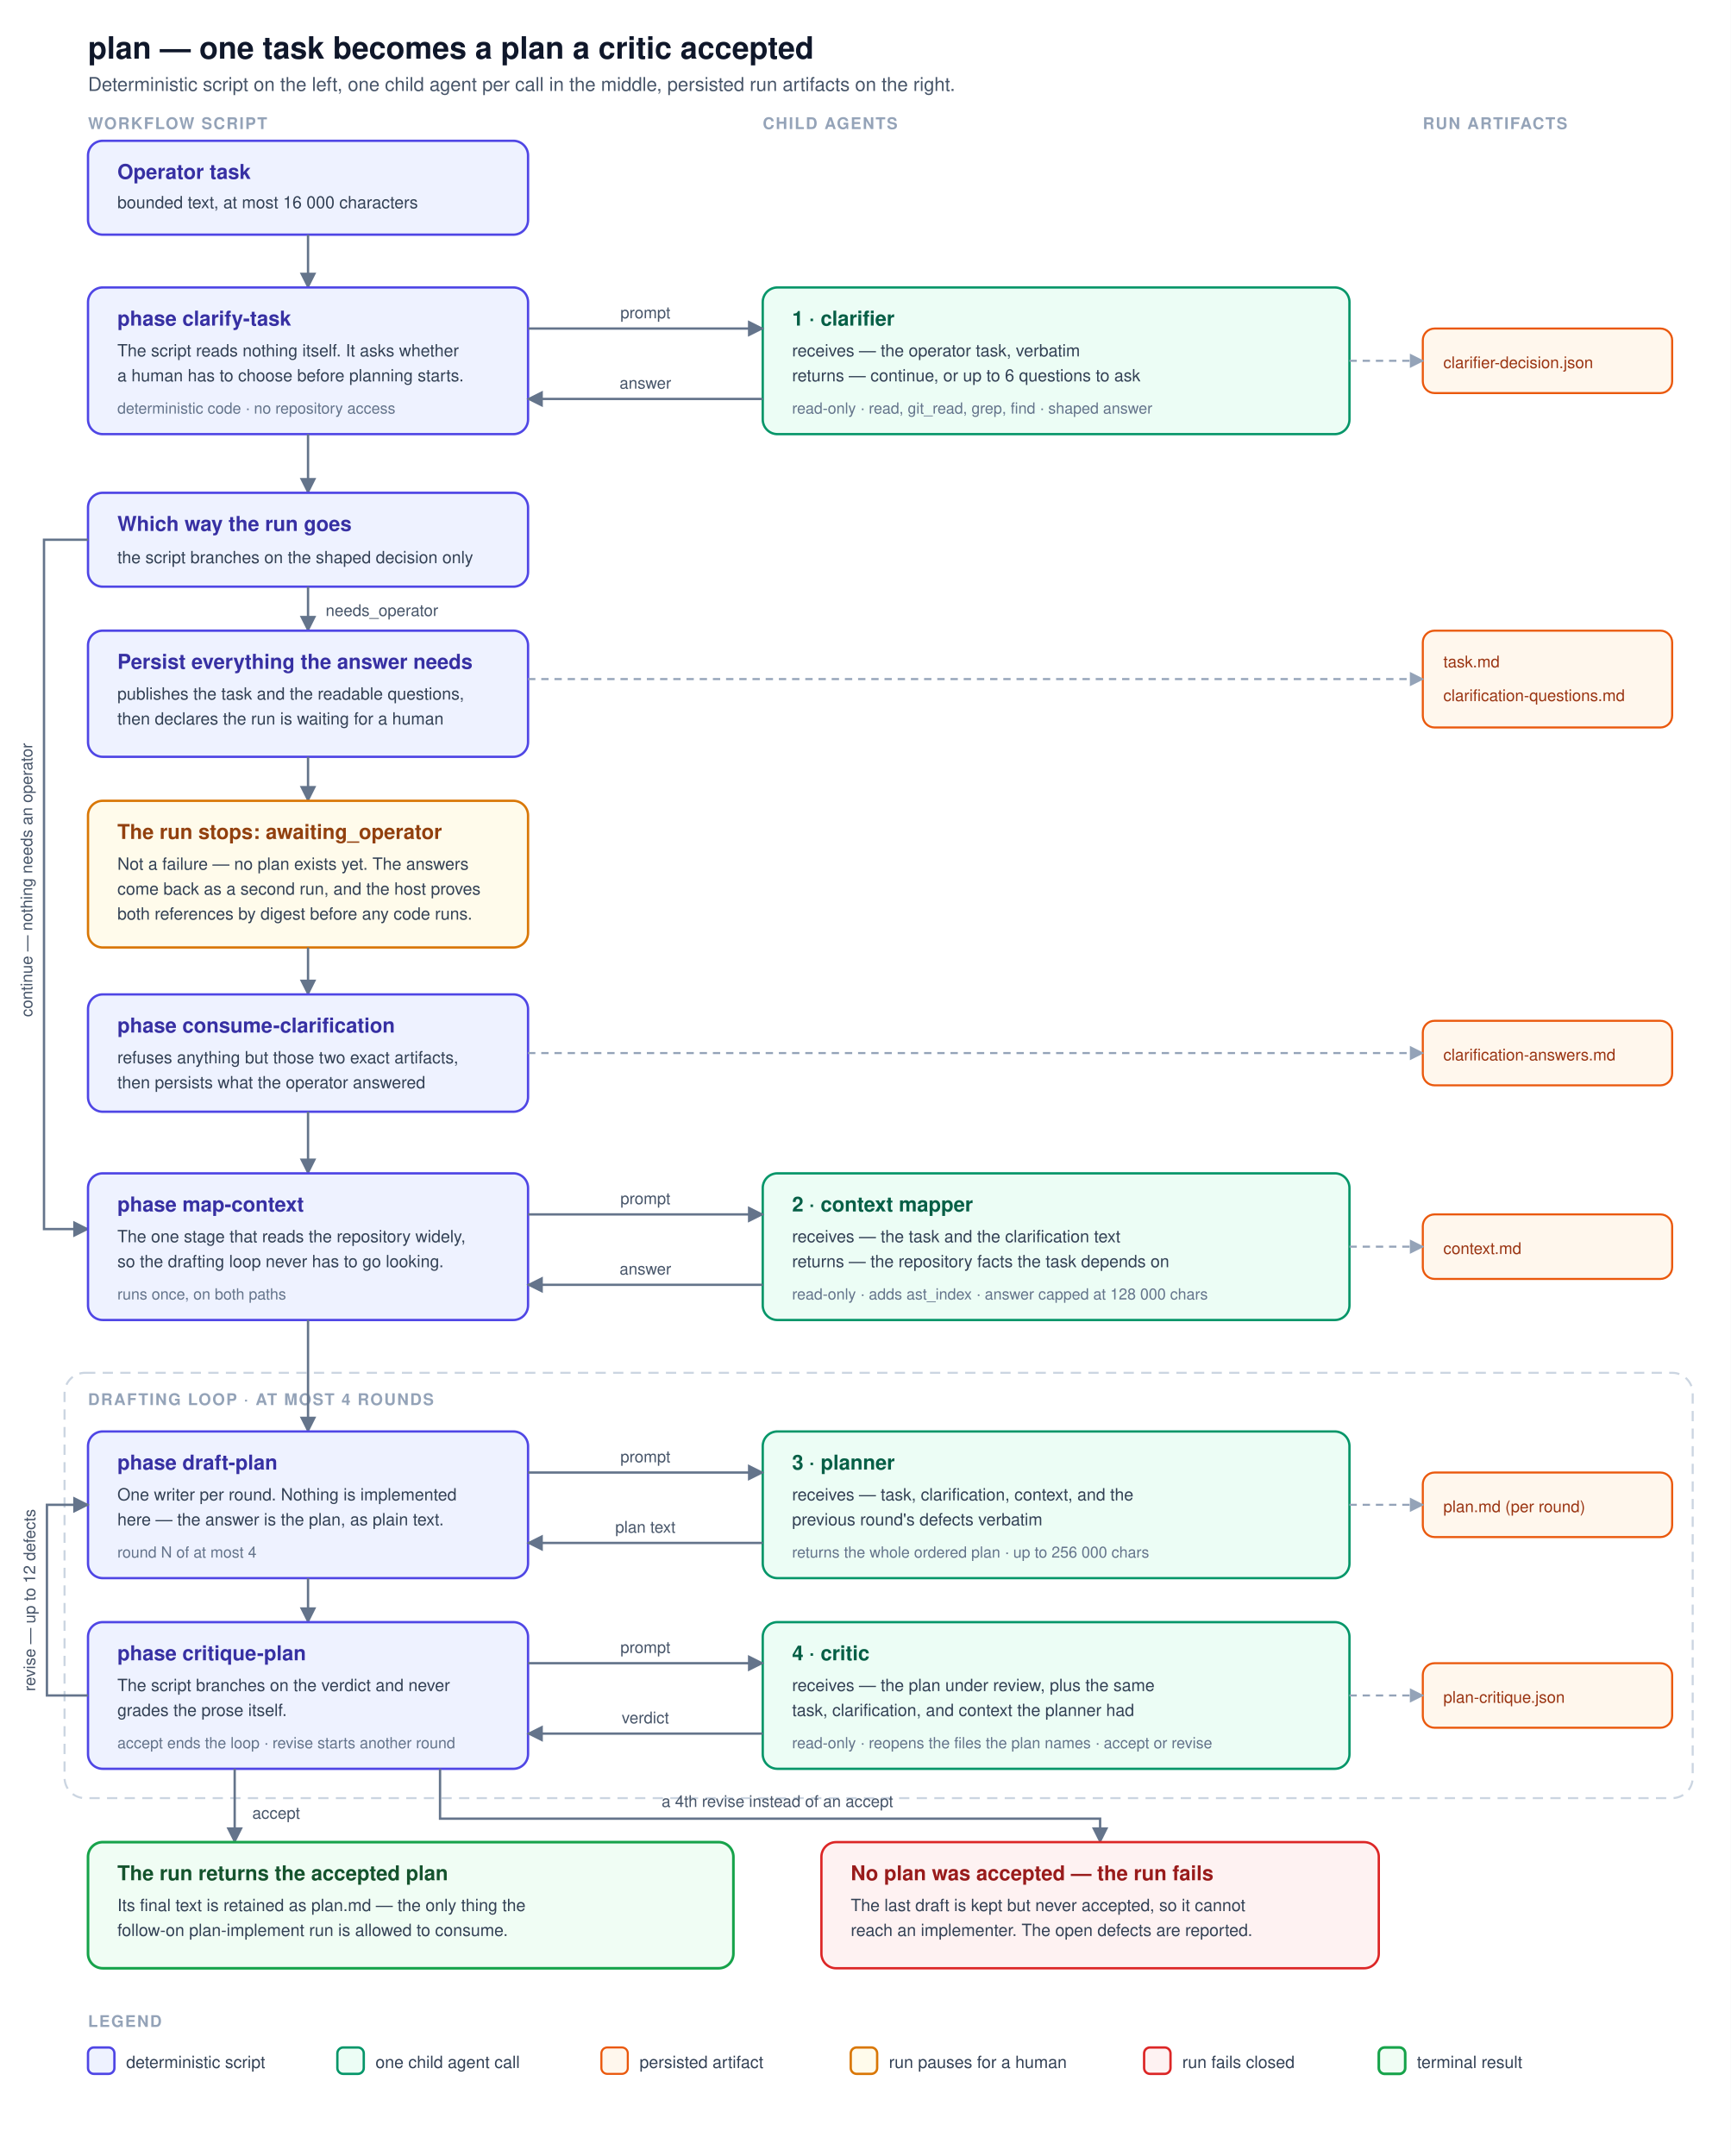
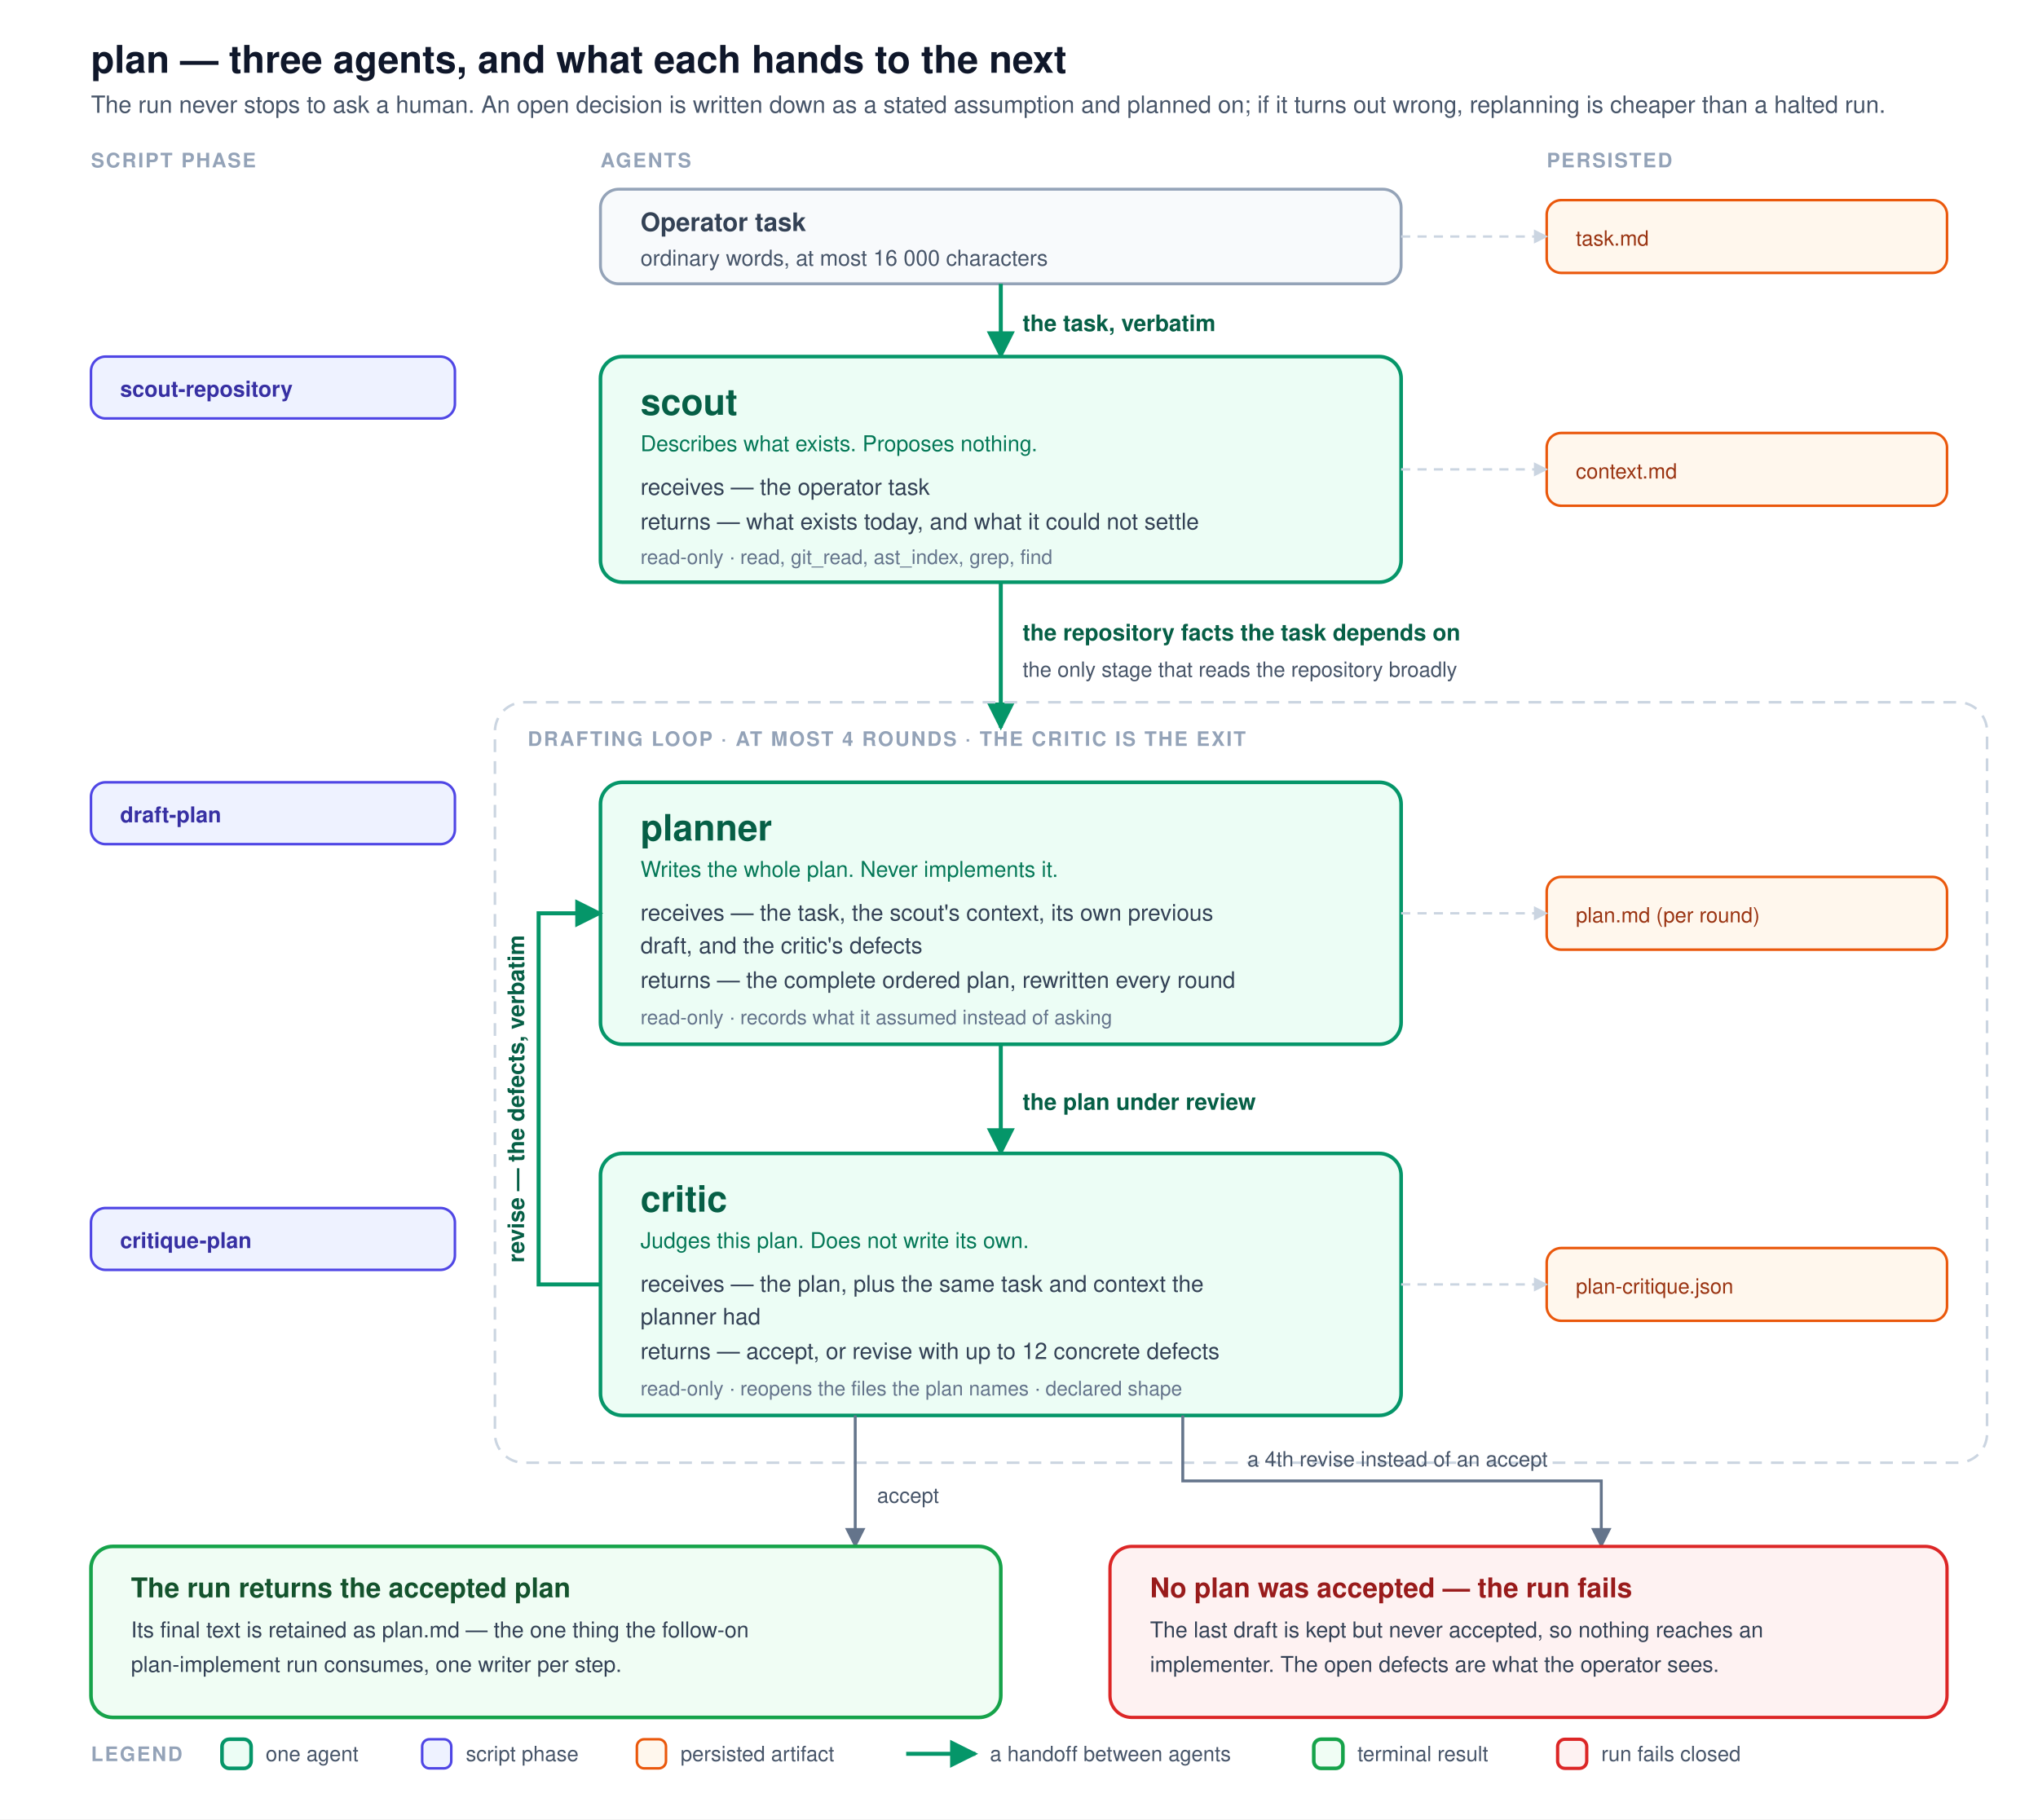
- <svg xmlns="http://www.w3.org/2000/svg" viewBox="0 0 1180 1470" width="1180" height="1470" role="img" aria-label="The plan workflow: what the script does, what each child agent receives and returns, and which artifacts the run persists.">
+ <svg xmlns="http://www.w3.org/2000/svg" viewBox="0 0 1120 1000" width="1120" height="1000" role="img" aria-label="The plan workflow as three named agents: a scout hands the repository context to a planner, the planner hands a complete plan to a critic, and the critic either accepts it or hands defects back for another round.">
  <style>
    .bg { fill: #ffffff; }
    text { font-family: ui-sans-serif, -apple-system, "Segoe UI", Helvetica, Arial, sans-serif; }
    .h1 { font-size: 21px; font-weight: 700; fill: #0f172a; }
    .h2 { font-size: 13px; fill: #475569; }
-     .box-title { font-size: 14px; font-weight: 700; }
-     .box-line { font-size: 11.5px; fill: #334155; }
-     .chip { font-size: 10.5px; fill: #64748b; }
-     .edge-label { font-size: 11px; fill: #475569; }
    .lane { font-size: 11px; font-weight: 700; fill: #94a3b8; letter-spacing: 0.08em; }

-     .script rect { fill: #eef2ff; stroke: #4f46e5; stroke-width: 1.6; }
-     .script .box-title { fill: #3730a3; }
-     .agent rect { fill: #ecfdf5; stroke: #059669; stroke-width: 1.6; }
-     .agent .box-title { fill: #065f46; }
+     .agent rect { fill: #ecfdf5; stroke: #059669; stroke-width: 2; }
+     .agent .name { font-size: 20px; font-weight: 700; fill: #065f46; }
+     .agent .role { font-size: 12px; fill: #047857; }
+     .agent .line { font-size: 12.5px; fill: #334155; }
+     .agent .chip { font-size: 11px; fill: #64748b; }
+ 
+     .phase rect { fill: #eef2ff; stroke: #4f46e5; stroke-width: 1.4; }
+     .phase text { font-size: 12px; fill: #3730a3; font-weight: 700; }
    .artifact rect { fill: #fff7ed; stroke: #ea580c; stroke-width: 1.4; }
-     .artifact text { fill: #9a3412; font-size: 11px; }
-     .pause rect { fill: #fffbeb; stroke: #d97706; stroke-width: 1.6; }
-     .pause .box-title { fill: #92400e; }
-     .stop rect { fill: #fef2f2; stroke: #dc2626; stroke-width: 1.6; }
-     .stop .box-title { fill: #991b1b; }
-     .done rect { fill: #f0fdf4; stroke: #16a34a; stroke-width: 1.8; }
-     .done .box-title { fill: #14532d; }
+     .artifact text { font-size: 11.5px; fill: #9a3412; }

+     .io rect { fill: #f8fafc; stroke: #94a3b8; stroke-width: 1.6; }
+     .io .name { font-size: 14px; font-weight: 700; fill: #334155; }
+     .io .line { font-size: 12px; fill: #475569; }
+ 
+     .done rect { fill: #f0fdf4; stroke: #16a34a; stroke-width: 2; }
+     .done .name { font-size: 15px; font-weight: 700; fill: #14532d; }
+     .done .line { font-size: 12px; fill: #334155; }
+     .stop rect { fill: #fef2f2; stroke: #dc2626; stroke-width: 1.8; }
+     .stop .name { font-size: 15px; font-weight: 700; fill: #991b1b; }
+     .stop .line { font-size: 12px; fill: #334155; }
+ 
+     .handoff { stroke: #059669; stroke-width: 2.2; fill: none; }
+     .handoff-label { font-size: 12.5px; fill: #065f46; font-weight: 700; }
    .edge { stroke: #64748b; stroke-width: 1.6; fill: none; }
-     .edge-soft { stroke: #94a3b8; stroke-width: 1.4; fill: none; stroke-dasharray: 5 4; }
+     .edge-soft { stroke: #cbd5e1; stroke-width: 1.3; fill: none; stroke-dasharray: 5 4; }
+     .edge-label { font-size: 11.5px; fill: #475569; }
    .loop-frame { fill: none; stroke: #cbd5e1; stroke-width: 1.4; stroke-dasharray: 7 5; }
  </style>
  <defs>
+     <marker id="g" viewBox="0 0 10 10" refX="9" refY="5" markerWidth="7" markerHeight="7" orient="auto-start-reverse">
+       <path d="M 0 0 L 10 5 L 0 10 z" fill="#059669" />
+     </marker>
    <marker id="a" viewBox="0 0 10 10" refX="9" refY="5" markerWidth="7" markerHeight="7" orient="auto-start-reverse">
      <path d="M 0 0 L 10 5 L 0 10 z" fill="#64748b" />
    </marker>
-     <marker id="a-soft" viewBox="0 0 10 10" refX="9" refY="5" markerWidth="7" markerHeight="7" orient="auto-start-reverse">
-       <path d="M 0 0 L 10 5 L 0 10 z" fill="#94a3b8" />
+     <marker id="s" viewBox="0 0 10 10" refX="9" refY="5" markerWidth="6" markerHeight="6" orient="auto-start-reverse">
+       <path d="M 0 0 L 10 5 L 0 10 z" fill="#cbd5e1" />
    </marker>
  </defs>
-   <rect class="bg" x="0" y="0" width="1180" height="1470" />
-   <text class="h1" x="60" y="40">plan — one task becomes a plan a critic accepted</text>
-   <text class="h2" x="60" y="62">Deterministic script on the left, one child agent per call in the middle, persisted run artifacts on the right.</text>
-   <text class="lane" x="60" y="88">WORKFLOW SCRIPT</text>
-   <text class="lane" x="520" y="88">CHILD AGENTS</text>
-   <text class="lane" x="970" y="88">RUN ARTIFACTS</text>
-   <g class="script">
-     <rect x="60" y="96" width="300" height="64" rx="10" />
-     <text class="box-title" x="80" y="122">Operator task</text>
-     <text class="box-line" x="80" y="142">bounded text, at most 16 000 characters</text>
+   <rect class="bg" x="0" y="0" width="1120" height="1000" />
+   <text class="h1" x="50" y="40">plan — three agents, and what each hands to the next</text>
+   <text class="h2" x="50" y="62">The run never stops to ask a human. An open decision is written down as a stated assumption and planned on; if it turns out wrong, replanning is cheaper than a halted run.</text>
+   <text class="lane" x="50" y="92">SCRIPT PHASE</text>
+   <text class="lane" x="330" y="92">AGENTS</text>
+   <text class="lane" x="850" y="92">PERSISTED</text>
+   <g class="io">
+     <rect x="330" y="104" width="440" height="52" rx="10" />
+     <text class="name" x="352" y="127">Operator task</text>
+     <text class="line" x="352" y="146">ordinary words, at most 16 000 characters</text>
  </g>
-   <path class="edge" d="M 210 160 L 210 196" marker-end="url(#a)" />
-   <g class="script">
-     <rect x="60" y="196" width="300" height="100" rx="10" />
-     <text class="box-title" x="80" y="222">phase clarify-task</text>
-     <text class="box-line" x="80" y="243">The script reads nothing itself. It asks whether</text>
-     <text class="box-line" x="80" y="260">a human has to choose before planning starts.</text>
-     <text class="chip" x="80" y="282">deterministic code · no repository access</text>
+   <g class="artifact">
+     <rect x="850" y="110" width="220" height="40" rx="8" />
+     <text x="866" y="135">task.md</text>
+   </g>
+   <path class="edge-soft" d="M 770 130 L 850 130" marker-end="url(#s)" />
+   <path class="handoff" d="M 550 156 L 550 196" marker-end="url(#g)" />
+   <text class="handoff-label" x="562" y="182">the task, verbatim</text>
+   <g class="phase">
+     <rect x="50" y="196" width="200" height="34" rx="8" />
+     <text x="66" y="218">scout-repository</text>
  </g>
  <g class="agent">
-     <rect x="520" y="196" width="400" height="100" rx="10" />
-     <text class="box-title" x="540" y="222">1 · clarifier</text>
-     <text class="box-line" x="540" y="243">receives — the operator task, verbatim</text>
-     <text class="box-line" x="540" y="260">returns — continue, or up to 6 questions to ask</text>
-     <text class="chip" x="540" y="282">read-only · read, git_read, grep, find · shaped answer</text>
-   </g>
-   <path class="edge" d="M 360 224 L 520 224" marker-end="url(#a)" />
-   <text class="edge-label" x="440" y="217" text-anchor="middle">prompt</text>
-   <path class="edge" d="M 520 272 L 360 272" marker-end="url(#a)" />
-   <text class="edge-label" x="440" y="265" text-anchor="middle">answer</text>
-   <g class="artifact">
-     <rect x="970" y="224" width="170" height="44" rx="8" />
-     <text x="984" y="251">clarifier-decision.json</text>
-   </g>
-   <path class="edge-soft" d="M 920 246 L 970 246" marker-end="url(#a-soft)" />
-   <path class="edge" d="M 210 296 L 210 336" marker-end="url(#a)" />
-   <g class="script">
-     <rect x="60" y="336" width="300" height="64" rx="10" />
-     <text class="box-title" x="80" y="362">Which way the run goes</text>
-     <text class="box-line" x="80" y="384">the script branches on the shaped decision only</text>
-   </g>
-   <path class="edge" d="M 60 368 L 30 368 L 30 838 L 60 838" marker-end="url(#a)" />
-   <text class="edge-label" x="22" y="600" text-anchor="middle" transform="rotate(-90 22 600)">continue — nothing needs an operator</text>
-   <path class="edge" d="M 210 400 L 210 430" marker-end="url(#a)" />
-   <text class="edge-label" x="222" y="420">needs_operator</text>
-   <g class="script">
-     <rect x="60" y="430" width="300" height="86" rx="10" />
-     <text class="box-title" x="80" y="456">Persist everything the answer needs</text>
-     <text class="box-line" x="80" y="477">publishes the task and the readable questions,</text>
-     <text class="box-line" x="80" y="494">then declares the run is waiting for a human</text>
+     <rect x="330" y="196" width="440" height="124" rx="12" />
+     <text class="name" x="352" y="228">scout</text>
+     <text class="role" x="352" y="248">Describes what exists. Proposes nothing.</text>
+     <text class="line" x="352" y="272">receives — the operator task</text>
+     <text class="line" x="352" y="291">returns — what exists today, and what it could not settle</text>
+     <text class="chip" x="352" y="310">read-only · read, git_read, ast_index, grep, find</text>
  </g>
  <g class="artifact">
-     <rect x="970" y="430" width="170" height="66" rx="8" />
-     <text x="984" y="455">task.md</text>
-     <text x="984" y="478">clarification-questions.md</text>
+     <rect x="850" y="238" width="220" height="40" rx="8" />
+     <text x="866" y="263">context.md</text>
  </g>
-   <path class="edge-soft" d="M 360 463 L 970 463" marker-end="url(#a-soft)" />
-   <path class="edge" d="M 210 516 L 210 546" marker-end="url(#a)" />
-   <g class="pause">
-     <rect x="60" y="546" width="300" height="100" rx="10" />
-     <text class="box-title" x="80" y="572">The run stops: awaiting_operator</text>
-     <text class="box-line" x="80" y="593">Not a failure — no plan exists yet. The answers</text>
-     <text class="box-line" x="80" y="610">come back as a second run, and the host proves</text>
-     <text class="box-line" x="80" y="627">both references by digest before any code runs.</text>
+   <path class="edge-soft" d="M 770 258 L 850 258" marker-end="url(#s)" />
+   <path class="handoff" d="M 550 320 L 550 400" marker-end="url(#g)" />
+   <text class="handoff-label" x="562" y="352">the repository facts the task depends on</text>
+   <text class="edge-label" x="562" y="372">the only stage that reads the repository broadly</text>
+   <rect class="loop-frame" x="272" y="386" width="820" height="418" rx="16" />
+   <text class="lane" x="290" y="410">DRAFTING LOOP · AT MOST 4 ROUNDS · THE CRITIC IS THE EXIT</text>
+   <g class="phase">
+     <rect x="50" y="430" width="200" height="34" rx="8" />
+     <text x="66" y="452">draft-plan</text>
  </g>
-   <path class="edge" d="M 210 646 L 210 678" marker-end="url(#a)" />
-   <g class="script">
-     <rect x="60" y="678" width="300" height="80" rx="10" />
-     <text class="box-title" x="80" y="704">phase consume-clarification</text>
-     <text class="box-line" x="80" y="725">refuses anything but those two exact artifacts,</text>
-     <text class="box-line" x="80" y="742">then persists what the operator answered</text>
+   <g class="agent">
+     <rect x="330" y="430" width="440" height="144" rx="12" />
+     <text class="name" x="352" y="462">planner</text>
+     <text class="role" x="352" y="482">Writes the whole plan. Never implements it.</text>
+     <text class="line" x="352" y="506">receives — the task, the scout's context, its own previous</text>
+     <text class="line" x="352" y="524">draft, and the critic's defects</text>
+     <text class="line" x="352" y="543">returns — the complete ordered plan, rewritten every round</text>
+     <text class="chip" x="352" y="563">read-only · records what it assumed instead of asking</text>
  </g>
  <g class="artifact">
-     <rect x="970" y="696" width="170" height="44" rx="8" />
-     <text x="984" y="723">clarification-answers.md</text>
+     <rect x="850" y="482" width="220" height="40" rx="8" />
+     <text x="866" y="507">plan.md (per round)</text>
  </g>
-   <path class="edge-soft" d="M 360 718 L 970 718" marker-end="url(#a-soft)" />
-   <path class="edge" d="M 210 758 L 210 800" marker-end="url(#a)" />
-   <g class="script">
-     <rect x="60" y="800" width="300" height="100" rx="10" />
-     <text class="box-title" x="80" y="826">phase map-context</text>
-     <text class="box-line" x="80" y="847">The one stage that reads the repository widely,</text>
-     <text class="box-line" x="80" y="864">so the drafting loop never has to go looking.</text>
-     <text class="chip" x="80" y="886">runs once, on both paths</text>
+   <path class="edge-soft" d="M 770 502 L 850 502" marker-end="url(#s)" />
+   <path class="handoff" d="M 550 574 L 550 634" marker-end="url(#g)" />
+   <text class="handoff-label" x="562" y="610">the plan under review</text>
+   <g class="phase">
+     <rect x="50" y="664" width="200" height="34" rx="8" />
+     <text x="66" y="686">critique-plan</text>
  </g>
  <g class="agent">
-     <rect x="520" y="800" width="400" height="100" rx="10" />
-     <text class="box-title" x="540" y="826">2 · context mapper</text>
-     <text class="box-line" x="540" y="847">receives — the task and the clarification text</text>
-     <text class="box-line" x="540" y="864">returns — the repository facts the task depends on</text>
-     <text class="chip" x="540" y="886">read-only · adds ast_index · answer capped at 128 000 chars</text>
+     <rect x="330" y="634" width="440" height="144" rx="12" />
+     <text class="name" x="352" y="666">critic</text>
+     <text class="role" x="352" y="686">Judges this plan. Does not write its own.</text>
+     <text class="line" x="352" y="710">receives — the plan, plus the same task and context the</text>
+     <text class="line" x="352" y="728">planner had</text>
+     <text class="line" x="352" y="747">returns — accept, or revise with up to 12 concrete defects</text>
+     <text class="chip" x="352" y="767">read-only · reopens the files the plan names · declared shape</text>
  </g>
-   <path class="edge" d="M 360 828 L 520 828" marker-end="url(#a)" />
-   <text class="edge-label" x="440" y="821" text-anchor="middle">prompt</text>
-   <path class="edge" d="M 520 876 L 360 876" marker-end="url(#a)" />
-   <text class="edge-label" x="440" y="869" text-anchor="middle">answer</text>
  <g class="artifact">
-     <rect x="970" y="828" width="170" height="44" rx="8" />
-     <text x="984" y="855">context.md</text>
+     <rect x="850" y="686" width="220" height="40" rx="8" />
+     <text x="866" y="711">plan-critique.json</text>
  </g>
-   <path class="edge-soft" d="M 920 850 L 970 850" marker-end="url(#a-soft)" />
-   <rect class="loop-frame" x="44" y="936" width="1110" height="290" rx="14" />
-   <text class="lane" x="60" y="958">DRAFTING LOOP · AT MOST 4 ROUNDS</text>
-   <path class="edge" d="M 210 900 L 210 976" marker-end="url(#a)" />
-   <g class="script">
-     <rect x="60" y="976" width="300" height="100" rx="10" />
-     <text class="box-title" x="80" y="1002">phase draft-plan</text>
-     <text class="box-line" x="80" y="1023">One writer per round. Nothing is implemented</text>
-     <text class="box-line" x="80" y="1040">here — the answer is the plan, as plain text.</text>
-     <text class="chip" x="80" y="1062">round N of at most 4</text>
+   <path class="edge-soft" d="M 770 706 L 850 706" marker-end="url(#s)" />
+   <path class="handoff" d="M 330 706 L 296 706 L 296 502 L 330 502" marker-end="url(#g)" />
+   <text class="handoff-label" x="288" y="604" text-anchor="middle" transform="rotate(-90 288 604)">revise — the defects, verbatim</text>
+   <path class="edge" d="M 470 778 L 470 850" marker-end="url(#a)" />
+   <text class="edge-label" x="482" y="826">accept</text>
+   <g class="done">
+     <rect x="50" y="850" width="500" height="94" rx="12" />
+     <text class="name" x="72" y="878">The run returns the accepted plan</text>
+     <text class="line" x="72" y="900">Its final text is retained as plan.md — the one thing the follow-on</text>
+     <text class="line" x="72" y="919">plan-implement run consumes, one writer per step.</text>
  </g>
-   <g class="agent">
-     <rect x="520" y="976" width="400" height="100" rx="10" />
-     <text class="box-title" x="540" y="1002">3 · planner</text>
-     <text class="box-line" x="540" y="1023">receives — task, clarification, context, and the</text>
-     <text class="box-line" x="540" y="1040">previous round's defects verbatim</text>
-     <text class="chip" x="540" y="1062">returns the whole ordered plan · up to 256 000 chars</text>
+   <path class="edge" d="M 650 778 L 650 814 L 880 814 L 880 850" marker-end="url(#a)" />
+   <text class="edge-label" x="768" y="806" text-anchor="middle">a 4th revise instead of an accept</text>
+   <g class="stop">
+     <rect x="610" y="850" width="460" height="94" rx="12" />
+     <text class="name" x="632" y="878">No plan was accepted — the run fails</text>
+     <text class="line" x="632" y="900">The last draft is kept but never accepted, so nothing reaches an</text>
+     <text class="line" x="632" y="919">implementer. The open defects are what the operator sees.</text>
  </g>
-   <path class="edge" d="M 360 1004 L 520 1004" marker-end="url(#a)" />
-   <text class="edge-label" x="440" y="997" text-anchor="middle">prompt</text>
-   <path class="edge" d="M 520 1052 L 360 1052" marker-end="url(#a)" />
-   <text class="edge-label" x="440" y="1045" text-anchor="middle">plan text</text>
-   <g class="artifact">
-     <rect x="970" y="1004" width="170" height="44" rx="8" />
-     <text x="984" y="1031">plan.md (per round)</text>
-   </g>
-   <path class="edge-soft" d="M 920 1026 L 970 1026" marker-end="url(#a-soft)" />
-   <path class="edge" d="M 210 1076 L 210 1106" marker-end="url(#a)" />
-   <g class="script">
-     <rect x="60" y="1106" width="300" height="100" rx="10" />
-     <text class="box-title" x="80" y="1132">phase critique-plan</text>
-     <text class="box-line" x="80" y="1153">The script branches on the verdict and never</text>
-     <text class="box-line" x="80" y="1170">grades the prose itself.</text>
-     <text class="chip" x="80" y="1192">accept ends the loop · revise starts another round</text>
-   </g>
-   <g class="agent">
-     <rect x="520" y="1106" width="400" height="100" rx="10" />
-     <text class="box-title" x="540" y="1132">4 · critic</text>
-     <text class="box-line" x="540" y="1153">receives — the plan under review, plus the same</text>
-     <text class="box-line" x="540" y="1170">task, clarification, and context the planner had</text>
-     <text class="chip" x="540" y="1192">read-only · reopens the files the plan names · accept or revise</text>
-   </g>
-   <path class="edge" d="M 360 1134 L 520 1134" marker-end="url(#a)" />
-   <text class="edge-label" x="440" y="1127" text-anchor="middle">prompt</text>
-   <path class="edge" d="M 520 1182 L 360 1182" marker-end="url(#a)" />
-   <text class="edge-label" x="440" y="1175" text-anchor="middle">verdict</text>
-   <g class="artifact">
-     <rect x="970" y="1134" width="170" height="44" rx="8" />
-     <text x="984" y="1161">plan-critique.json</text>
-   </g>
-   <path class="edge-soft" d="M 920 1156 L 970 1156" marker-end="url(#a-soft)" />
-   <path class="edge" d="M 60 1156 L 32 1156 L 32 1026 L 60 1026" marker-end="url(#a)" />
-   <text class="edge-label" x="24" y="1091" text-anchor="middle" transform="rotate(-90 24 1091)">revise — up to 12 defects</text>
-   <path class="edge" d="M 160 1206 L 160 1256" marker-end="url(#a)" />
-   <text class="edge-label" x="172" y="1240">accept</text>
-   <g class="done">
-     <rect x="60" y="1256" width="440" height="86" rx="10" />
-     <text class="box-title" x="80" y="1282">The run returns the accepted plan</text>
-     <text class="box-line" x="80" y="1303">Its final text is retained as plan.md — the only thing the</text>
-     <text class="box-line" x="80" y="1320">follow-on plan-implement run is allowed to consume.</text>
-   </g>
-   <path class="edge" d="M 300 1206 L 300 1240 L 750 1240 L 750 1256" marker-end="url(#a)" />
-   <text class="edge-label" x="530" y="1232" text-anchor="middle">a 4th revise instead of an accept</text>
-   <g class="stop">
-     <rect x="560" y="1256" width="380" height="86" rx="10" />
-     <text class="box-title" x="580" y="1282">No plan was accepted — the run fails</text>
-     <text class="box-line" x="580" y="1303">The last draft is kept but never accepted, so it cannot</text>
-     <text class="box-line" x="580" y="1320">reach an implementer. The open defects are reported.</text>
-   </g>
-   <g transform="translate(60, 1382)">
+   <g transform="translate(50, 968)">
    <text class="lane" x="0" y="0">LEGEND</text>
-     <g class="script">
-       <rect x="0" y="14" width="18" height="18" rx="4" />
+     <g class="agent">
+       <rect x="72" y="-12" width="16" height="16" rx="4" />
    </g>
-     <text class="box-line" x="26" y="28">deterministic script</text>
-     <g class="agent">
-       <rect x="170" y="14" width="18" height="18" rx="4" />
+     <text class="edge-label" x="96" y="0">one agent</text>
+     <g class="phase">
+       <rect x="182" y="-12" width="16" height="16" rx="4" />
    </g>
-     <text class="box-line" x="196" y="28">one child agent call</text>
+     <text class="edge-label" x="206" y="0">script phase</text>
    <g class="artifact">
-       <rect x="350" y="14" width="18" height="18" rx="4" />
+       <rect x="300" y="-12" width="16" height="16" rx="4" />
    </g>
-     <text class="box-line" x="376" y="28">persisted artifact</text>
-     <g class="pause">
-       <rect x="520" y="14" width="18" height="18" rx="4" />
+     <text class="edge-label" x="324" y="0">persisted artifact</text>
+     <path class="handoff" d="M 448 -4 L 486 -4" marker-end="url(#g)" />
+     <text class="edge-label" x="494" y="0">a handoff between agents</text>
+     <g class="done">
+       <rect x="672" y="-12" width="16" height="16" rx="4" />
    </g>
-     <text class="box-line" x="546" y="28">run pauses for a human</text>
+     <text class="edge-label" x="696" y="0">terminal result</text>
    <g class="stop">
-       <rect x="720" y="14" width="18" height="18" rx="4" />
+       <rect x="806" y="-12" width="16" height="16" rx="4" />
    </g>
-     <text class="box-line" x="746" y="28">run fails closed</text>
-     <g class="done">
-       <rect x="880" y="14" width="18" height="18" rx="4" />
-     </g>
-     <text class="box-line" x="906" y="28">terminal result</text>
+     <text class="edge-label" x="830" y="0">run fails closed</text>
  </g>
</svg>
